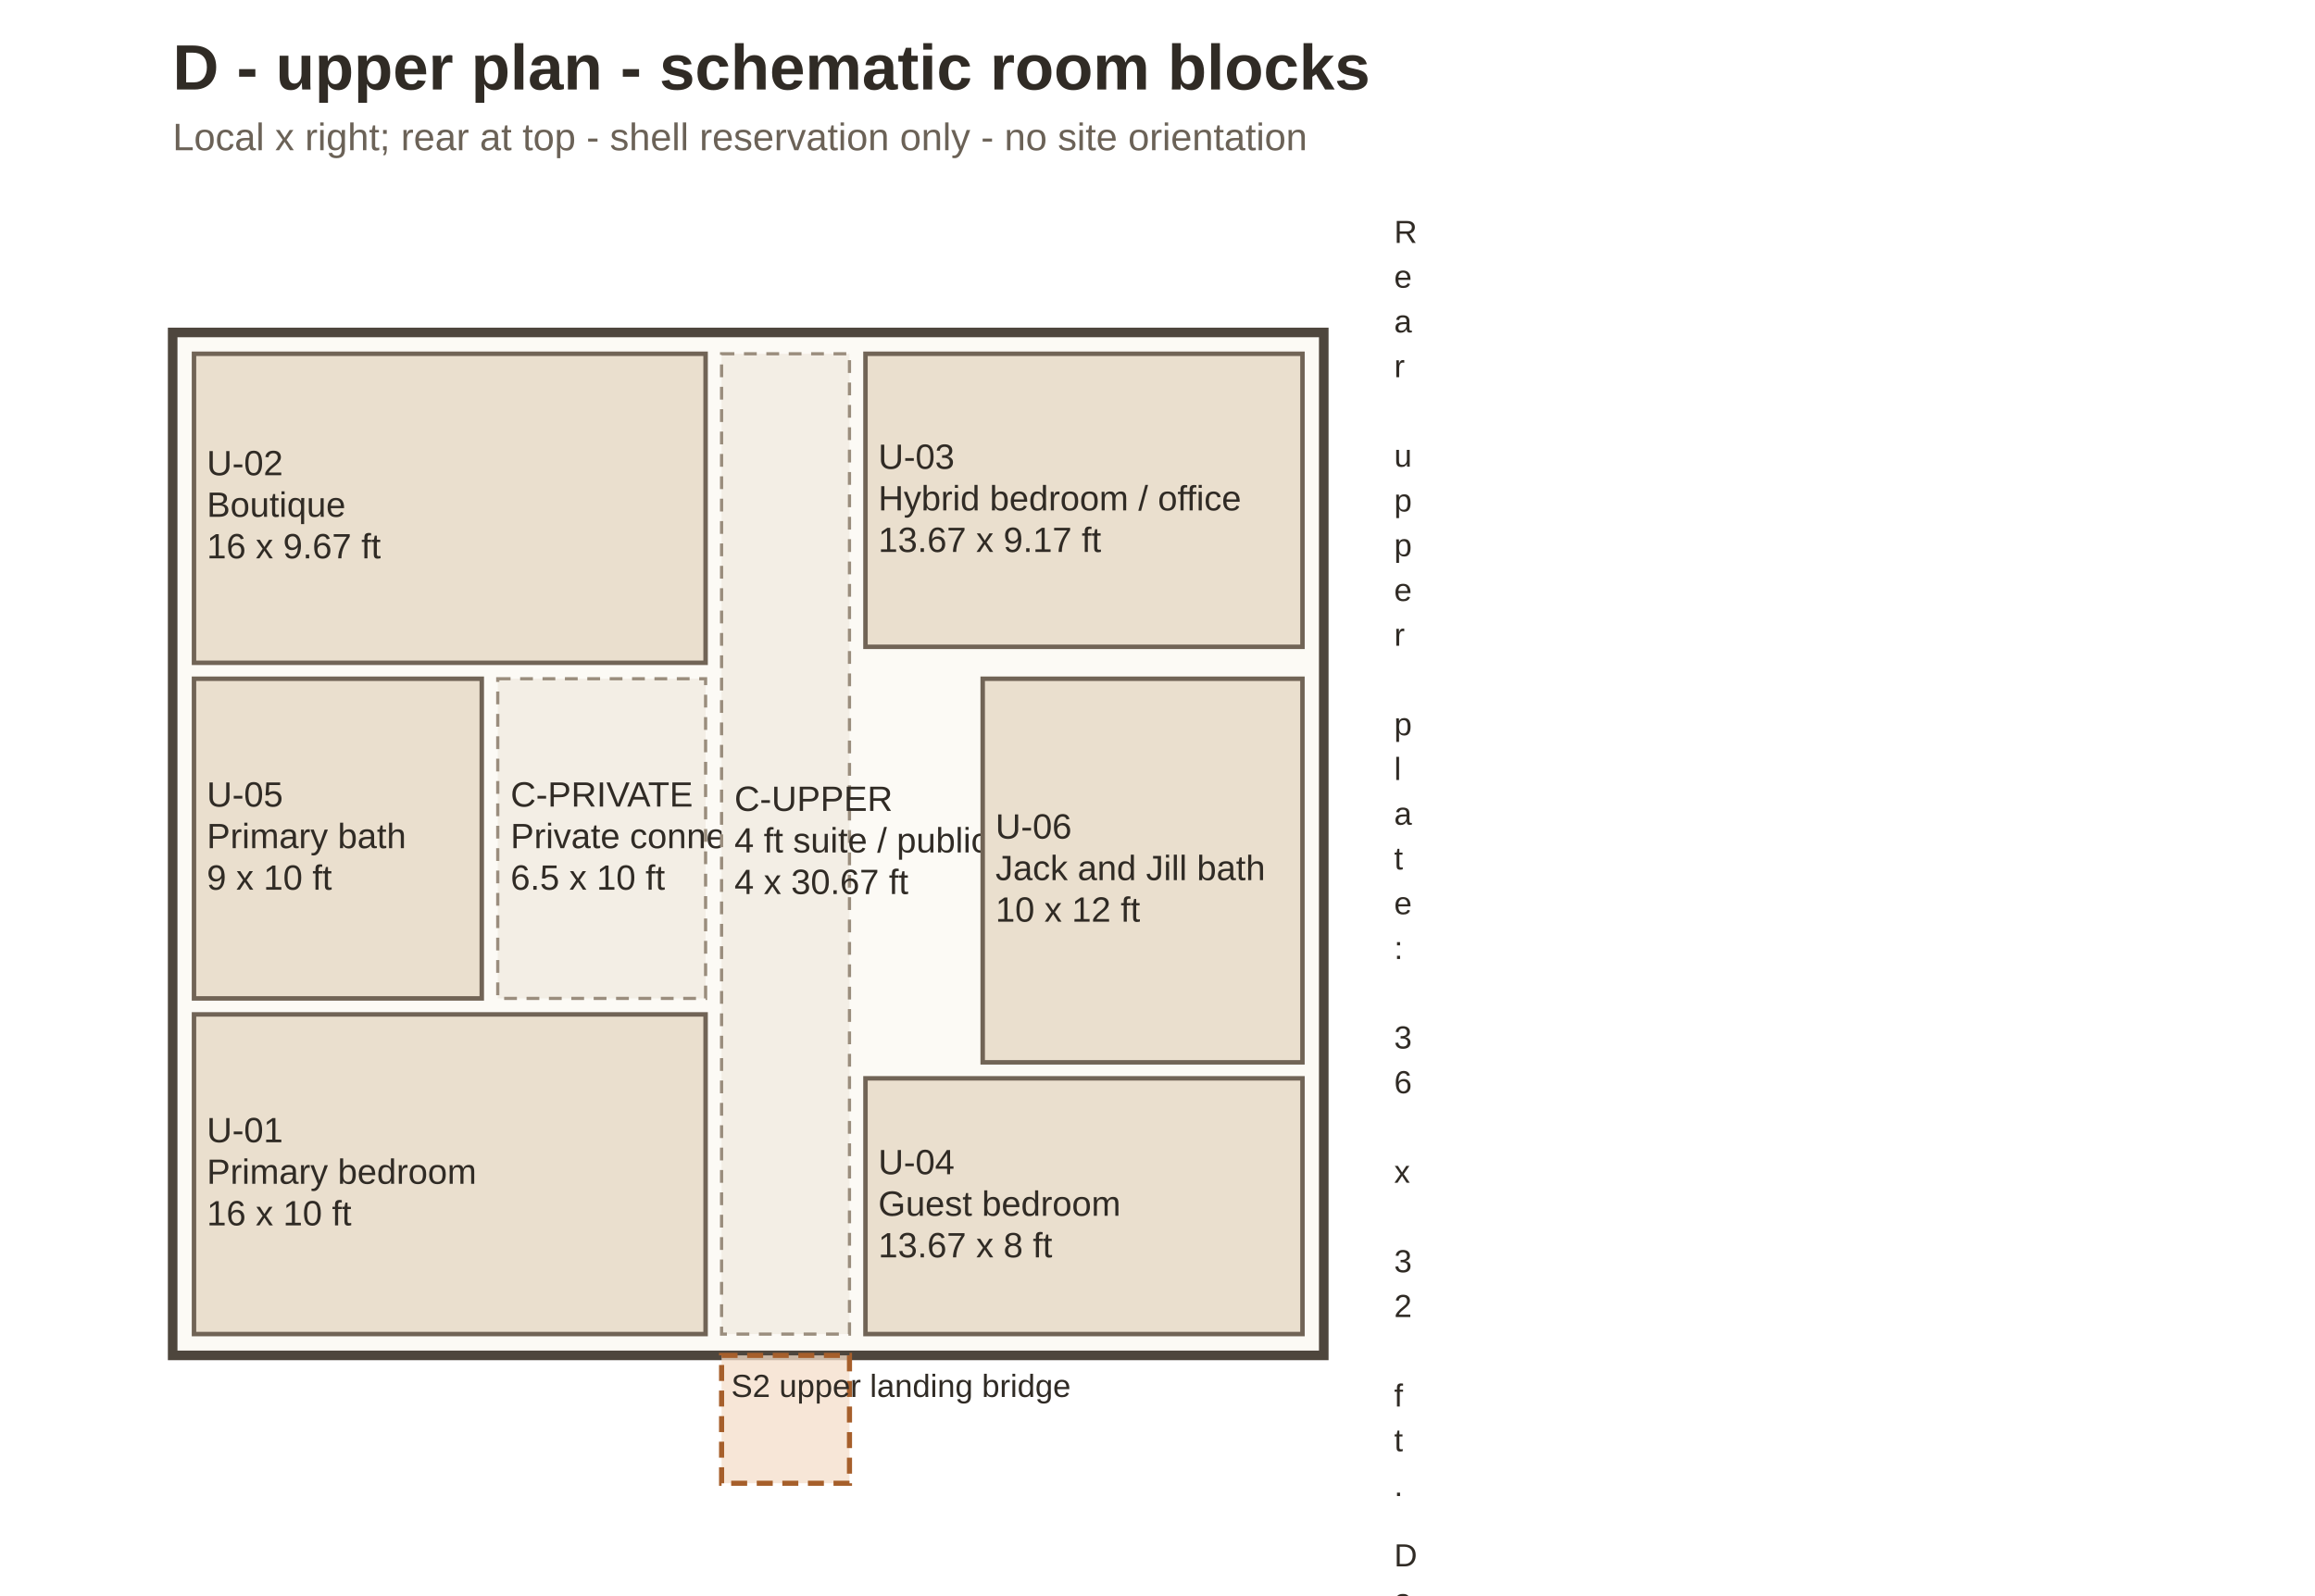
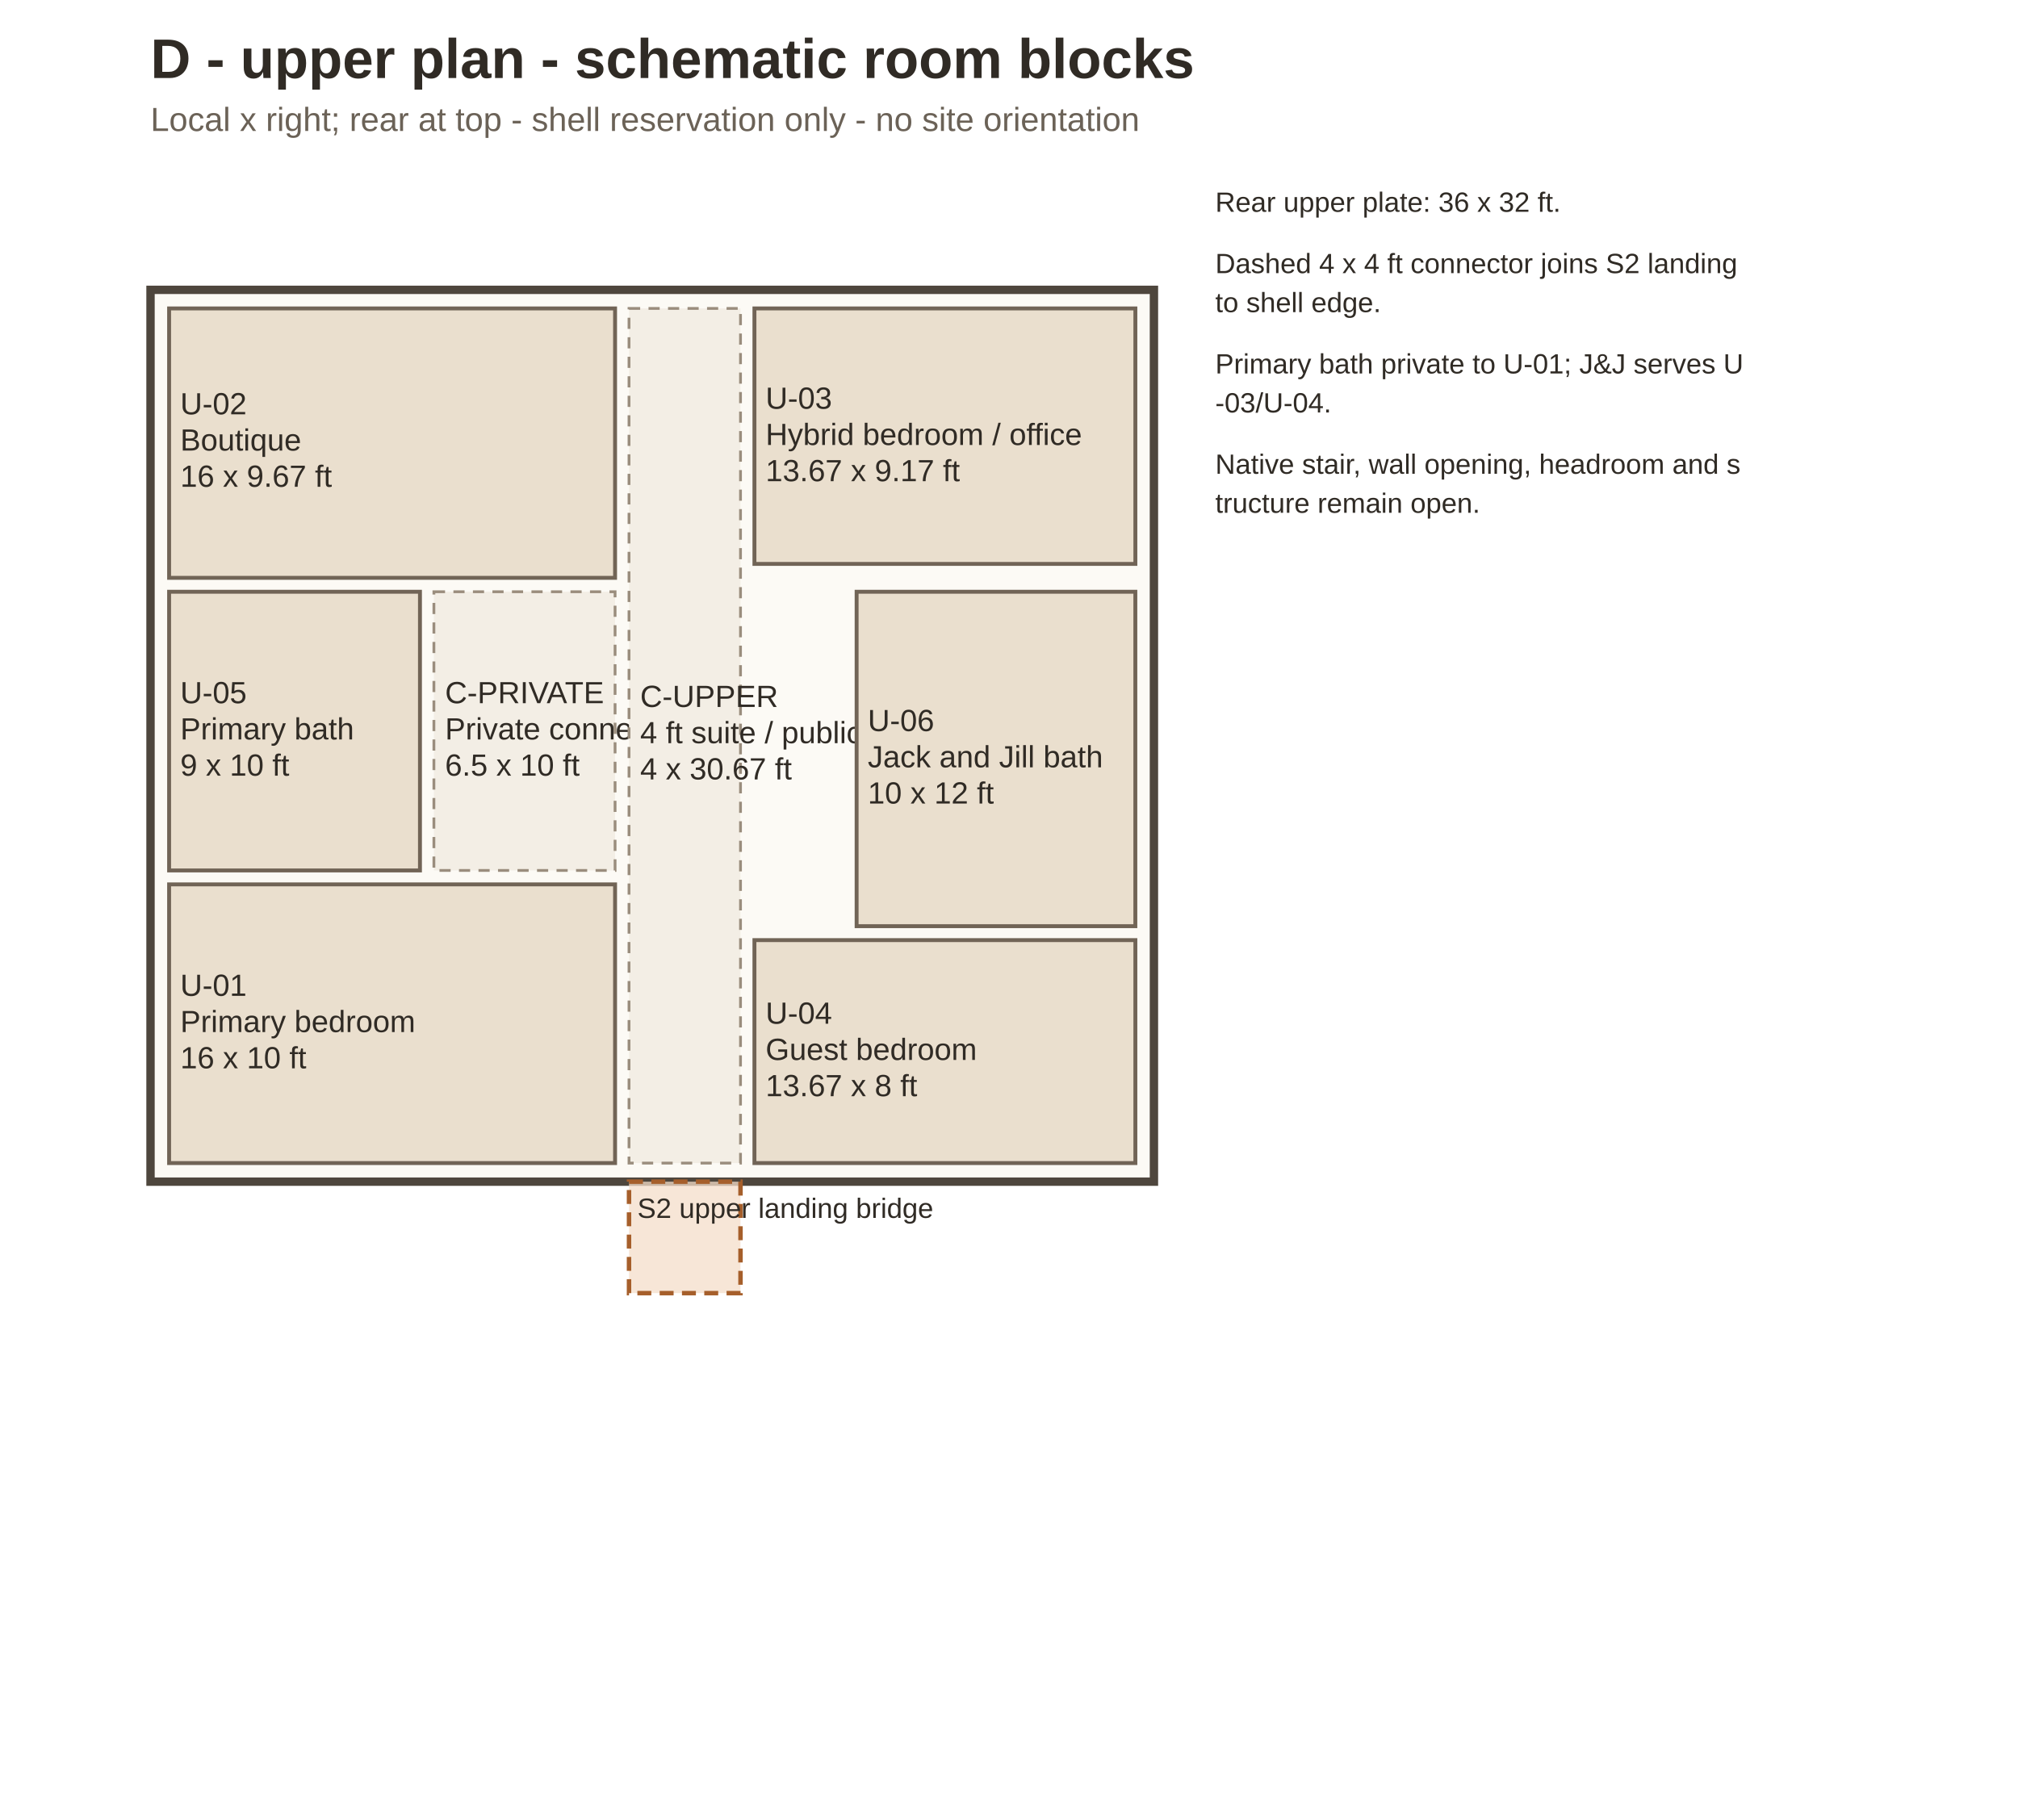
- <svg xmlns="http://www.w3.org/2000/svg" width="724" height="499" viewBox="0 0 724 499">
+ <svg xmlns="http://www.w3.org/2000/svg" width="724" height="653" viewBox="0 0 724 653">
  <style>text{font-family:Arial,sans-serif;fill:#302b25}.title{font-size:20px;font-weight:bold}.label{font-size:11px}.small{font-size:10px}.shell{fill:#fcfaf5;stroke:#4e463d;stroke-width:3}.room{fill:#eadfce;stroke:#716456;stroke-width:1.4}.circulation{fill:#f3eee5;stroke:#9a8d7d;stroke-width:1;stroke-dasharray:4 3}.island{fill:#dce7db;stroke:#667963;stroke-width:1.6;stroke-dasharray:6 3}.core{fill:#f4ddc9;fill-opacity:.75;stroke:#a65f2b;stroke-width:1.6;stroke-dasharray:5 3}.bath-search{fill:#e7e0f2;fill-opacity:.48;stroke:#74519a;stroke-width:2;stroke-dasharray:4 4}.bath-search-selected{fill:#f3e5bd;fill-opacity:.65;stroke:#9c6f1c;stroke-width:2.4;stroke-dasharray:4 4}.bath-search-blocked{fill:#d9665e;fill-opacity:.28;stroke:#a83732;stroke-width:2.4;stroke-dasharray:5 3}.crosslevel{fill:#8998c4;fill-opacity:.2;stroke:#44598d;stroke-width:2;stroke-dasharray:3 2}.header{font-size:12px;fill:#6b6257}</style>
  <text class="title" x="54" y="28">D - upper plan - schematic room blocks</text>
  <text class="header" x="54" y="47">Local x right; rear at top - shell reservation only - no site orientation</text>
  <rect class="shell" x="54" y="104" width="360" height="320" />
  <rect class="room" x="60.67" y="317.33" width="160" height="100" />
  <text class="label" x="64.67" y="357.33">U-01</text>
  <text class="label" x="64.67" y="370.33">Primary bedroom</text>
  <text class="label" x="64.67" y="383.33">16 x 10 ft</text>
  <rect class="room" x="60.67" y="212.33" width="90" height="100" />
  <text class="label" x="64.67" y="252.33">U-05</text>
  <text class="label" x="64.67" y="265.33">Primary bath</text>
  <text class="label" x="64.67" y="278.33">9 x 10 ft</text>
  <rect class="circulation" x="155.67" y="212.33" width="65" height="100" />
  <text class="label" x="159.67" y="252.33">C-PRIVATE</text>
  <text class="label" x="159.67" y="265.33">Private connector</text>
  <text class="label" x="159.67" y="278.33">6.5 x 10 ft</text>
  <rect class="room" x="60.67" y="110.67" width="160" height="96.67" />
  <text class="label" x="64.67" y="148.67">U-02</text>
  <text class="label" x="64.67" y="161.67">Boutique</text>
  <text class="label" x="64.67" y="174.67">16 x 9.67 ft</text>
  <rect class="circulation" x="225.67" y="110.67" width="40" height="306.67" />
  <text class="label" x="229.67" y="253.67">C-UPPER</text>
  <text class="label" x="229.67" y="266.67">4 ft suite / public hall</text>
  <text class="label" x="229.67" y="279.67">4 x 30.67 ft</text>
  <rect class="room" x="270.67" y="337.33" width="136.67" height="80" />
  <text class="label" x="274.67" y="367.33">U-04</text>
  <text class="label" x="274.67" y="380.33">Guest bedroom</text>
  <text class="label" x="274.67" y="393.33">13.67 x 8 ft</text>
  <rect class="room" x="307.33" y="212.33" width="100" height="120" />
  <text class="label" x="311.33" y="262.33">U-06</text>
  <text class="label" x="311.33" y="275.33">Jack and Jill bath</text>
  <text class="label" x="311.33" y="288.33">10 x 12 ft</text>
  <rect class="room" x="270.67" y="110.67" width="136.67" height="91.67" />
  <text class="label" x="274.67" y="146.67">U-03</text>
  <text class="label" x="274.67" y="159.67">Hybrid bedroom / office</text>
  <text class="label" x="274.67" y="172.67">13.67 x 9.17 ft</text>
  <rect class="core" x="225.67" y="424" width="40" height="40" />
  <text class="small" x="228.67" y="437">S2 upper landing bridge</text>
-   <text class="small" x="436" y="76">R</text>
-   <text class="small" x="436" y="90">e</text>
-   <text class="small" x="436" y="104">a</text>
-   <text class="small" x="436" y="118">r</text>
-   <text class="small" x="436" y="132"> </text>
-   <text class="small" x="436" y="146">u</text>
-   <text class="small" x="436" y="160">p</text>
-   <text class="small" x="436" y="174">p</text>
-   <text class="small" x="436" y="188">e</text>
-   <text class="small" x="436" y="202">r</text>
-   <text class="small" x="436" y="216"> </text>
-   <text class="small" x="436" y="230">p</text>
-   <text class="small" x="436" y="244">l</text>
-   <text class="small" x="436" y="258">a</text>
-   <text class="small" x="436" y="272">t</text>
-   <text class="small" x="436" y="286">e</text>
-   <text class="small" x="436" y="300">:</text>
-   <text class="small" x="436" y="314"> </text>
-   <text class="small" x="436" y="328">3</text>
-   <text class="small" x="436" y="342">6</text>
-   <text class="small" x="436" y="356"> </text>
-   <text class="small" x="436" y="370">x</text>
-   <text class="small" x="436" y="384"> </text>
-   <text class="small" x="436" y="398">3</text>
-   <text class="small" x="436" y="412">2</text>
-   <text class="small" x="436" y="426"> </text>
-   <text class="small" x="436" y="440">f</text>
-   <text class="small" x="436" y="454">t</text>
-   <text class="small" x="436" y="468">.</text>
-   <text class="small" x="436" y="490">D</text>
-   <text class="small" x="436" y="504">a</text>
-   <text class="small" x="436" y="518">s</text>
-   <text class="small" x="436" y="532">h</text>
-   <text class="small" x="436" y="546">e</text>
-   <text class="small" x="436" y="560">d</text>
-   <text class="small" x="436" y="574"> </text>
-   <text class="small" x="436" y="588">4</text>
-   <text class="small" x="436" y="602"> </text>
-   <text class="small" x="436" y="616">x</text>
-   <text class="small" x="436" y="630"> </text>
-   <text class="small" x="436" y="644">4</text>
-   <text class="small" x="436" y="658"> </text>
-   <text class="small" x="436" y="672">f</text>
-   <text class="small" x="436" y="686">t</text>
-   <text class="small" x="436" y="700"> </text>
-   <text class="small" x="436" y="714">c</text>
-   <text class="small" x="436" y="728">o</text>
-   <text class="small" x="436" y="742">n</text>
-   <text class="small" x="436" y="756">n</text>
-   <text class="small" x="436" y="770">e</text>
-   <text class="small" x="436" y="784">c</text>
-   <text class="small" x="436" y="798">t</text>
-   <text class="small" x="436" y="812">o</text>
-   <text class="small" x="436" y="826">r</text>
-   <text class="small" x="436" y="840"> </text>
-   <text class="small" x="436" y="854">j</text>
-   <text class="small" x="436" y="868">o</text>
-   <text class="small" x="436" y="882">i</text>
-   <text class="small" x="436" y="896">n</text>
-   <text class="small" x="436" y="910">s</text>
-   <text class="small" x="436" y="924"> </text>
-   <text class="small" x="436" y="938">S</text>
-   <text class="small" x="436" y="952">2</text>
-   <text class="small" x="436" y="966"> </text>
-   <text class="small" x="436" y="980">l</text>
-   <text class="small" x="436" y="994">a</text>
-   <text class="small" x="436" y="1008">n</text>
-   <text class="small" x="436" y="1022">d</text>
-   <text class="small" x="436" y="1036">i</text>
-   <text class="small" x="436" y="1050">n</text>
-   <text class="small" x="436" y="1064">g</text>
-   <text class="small" x="436" y="1078"> </text>
-   <text class="small" x="436" y="1092">t</text>
-   <text class="small" x="436" y="1106">o</text>
-   <text class="small" x="436" y="1120"> </text>
-   <text class="small" x="436" y="1134">s</text>
-   <text class="small" x="436" y="1148">h</text>
-   <text class="small" x="436" y="1162">e</text>
-   <text class="small" x="436" y="1176">l</text>
-   <text class="small" x="436" y="1190">l</text>
-   <text class="small" x="436" y="1204"> </text>
-   <text class="small" x="436" y="1218">e</text>
-   <text class="small" x="436" y="1232">d</text>
-   <text class="small" x="436" y="1246">g</text>
-   <text class="small" x="436" y="1260">e</text>
-   <text class="small" x="436" y="1274">.</text>
-   <text class="small" x="436" y="1296">P</text>
-   <text class="small" x="436" y="1310">r</text>
-   <text class="small" x="436" y="1324">i</text>
-   <text class="small" x="436" y="1338">m</text>
-   <text class="small" x="436" y="1352">a</text>
-   <text class="small" x="436" y="1366">r</text>
-   <text class="small" x="436" y="1380">y</text>
-   <text class="small" x="436" y="1394"> </text>
-   <text class="small" x="436" y="1408">b</text>
-   <text class="small" x="436" y="1422">a</text>
-   <text class="small" x="436" y="1436">t</text>
-   <text class="small" x="436" y="1450">h</text>
-   <text class="small" x="436" y="1464"> </text>
-   <text class="small" x="436" y="1478">p</text>
-   <text class="small" x="436" y="1492">r</text>
-   <text class="small" x="436" y="1506">i</text>
-   <text class="small" x="436" y="1520">v</text>
-   <text class="small" x="436" y="1534">a</text>
-   <text class="small" x="436" y="1548">t</text>
-   <text class="small" x="436" y="1562">e</text>
-   <text class="small" x="436" y="1576"> </text>
-   <text class="small" x="436" y="1590">t</text>
-   <text class="small" x="436" y="1604">o</text>
-   <text class="small" x="436" y="1618"> </text>
-   <text class="small" x="436" y="1632">U</text>
-   <text class="small" x="436" y="1646">-</text>
-   <text class="small" x="436" y="1660">0</text>
-   <text class="small" x="436" y="1674">1</text>
-   <text class="small" x="436" y="1688">;</text>
-   <text class="small" x="436" y="1702"> </text>
-   <text class="small" x="436" y="1716">J</text>
-   <text class="small" x="436" y="1730">&amp;</text>
-   <text class="small" x="436" y="1744">J</text>
-   <text class="small" x="436" y="1758"> </text>
-   <text class="small" x="436" y="1772">s</text>
-   <text class="small" x="436" y="1786">e</text>
-   <text class="small" x="436" y="1800">r</text>
-   <text class="small" x="436" y="1814">v</text>
-   <text class="small" x="436" y="1828">e</text>
-   <text class="small" x="436" y="1842">s</text>
-   <text class="small" x="436" y="1856"> </text>
-   <text class="small" x="436" y="1870">U</text>
-   <text class="small" x="436" y="1884">-</text>
-   <text class="small" x="436" y="1898">0</text>
-   <text class="small" x="436" y="1912">3</text>
-   <text class="small" x="436" y="1926">/</text>
-   <text class="small" x="436" y="1940">U</text>
-   <text class="small" x="436" y="1954">-</text>
-   <text class="small" x="436" y="1968">0</text>
-   <text class="small" x="436" y="1982">4</text>
-   <text class="small" x="436" y="1996">.</text>
-   <text class="small" x="436" y="2018">N</text>
-   <text class="small" x="436" y="2032">a</text>
-   <text class="small" x="436" y="2046">t</text>
-   <text class="small" x="436" y="2060">i</text>
-   <text class="small" x="436" y="2074">v</text>
-   <text class="small" x="436" y="2088">e</text>
-   <text class="small" x="436" y="2102"> </text>
-   <text class="small" x="436" y="2116">s</text>
-   <text class="small" x="436" y="2130">t</text>
-   <text class="small" x="436" y="2144">a</text>
-   <text class="small" x="436" y="2158">i</text>
-   <text class="small" x="436" y="2172">r</text>
-   <text class="small" x="436" y="2186">,</text>
-   <text class="small" x="436" y="2200"> </text>
-   <text class="small" x="436" y="2214">w</text>
-   <text class="small" x="436" y="2228">a</text>
-   <text class="small" x="436" y="2242">l</text>
-   <text class="small" x="436" y="2256">l</text>
-   <text class="small" x="436" y="2270"> </text>
-   <text class="small" x="436" y="2284">o</text>
-   <text class="small" x="436" y="2298">p</text>
-   <text class="small" x="436" y="2312">e</text>
-   <text class="small" x="436" y="2326">n</text>
-   <text class="small" x="436" y="2340">i</text>
-   <text class="small" x="436" y="2354">n</text>
-   <text class="small" x="436" y="2368">g</text>
-   <text class="small" x="436" y="2382">,</text>
-   <text class="small" x="436" y="2396"> </text>
-   <text class="small" x="436" y="2410">h</text>
-   <text class="small" x="436" y="2424">e</text>
-   <text class="small" x="436" y="2438">a</text>
-   <text class="small" x="436" y="2452">d</text>
-   <text class="small" x="436" y="2466">r</text>
-   <text class="small" x="436" y="2480">o</text>
-   <text class="small" x="436" y="2494">o</text>
-   <text class="small" x="436" y="2508">m</text>
-   <text class="small" x="436" y="2522"> </text>
-   <text class="small" x="436" y="2536">a</text>
-   <text class="small" x="436" y="2550">n</text>
-   <text class="small" x="436" y="2564">d</text>
-   <text class="small" x="436" y="2578"> </text>
-   <text class="small" x="436" y="2592">s</text>
-   <text class="small" x="436" y="2606">t</text>
-   <text class="small" x="436" y="2620">r</text>
-   <text class="small" x="436" y="2634">u</text>
-   <text class="small" x="436" y="2648">c</text>
-   <text class="small" x="436" y="2662">t</text>
-   <text class="small" x="436" y="2676">u</text>
-   <text class="small" x="436" y="2690">r</text>
-   <text class="small" x="436" y="2704">e</text>
-   <text class="small" x="436" y="2718"> </text>
-   <text class="small" x="436" y="2732">r</text>
-   <text class="small" x="436" y="2746">e</text>
-   <text class="small" x="436" y="2760">m</text>
-   <text class="small" x="436" y="2774">a</text>
-   <text class="small" x="436" y="2788">i</text>
-   <text class="small" x="436" y="2802">n</text>
-   <text class="small" x="436" y="2816"> </text>
-   <text class="small" x="436" y="2830">o</text>
-   <text class="small" x="436" y="2844">p</text>
-   <text class="small" x="436" y="2858">e</text>
-   <text class="small" x="436" y="2872">n</text>
-   <text class="small" x="436" y="2886">.</text>
+   <text class="small" x="436" y="76">Rear upper plate: 36 x 32 ft.</text>
+   <text class="small" x="436" y="98">Dashed 4 x 4 ft connector joins S2 landing</text>
+   <text class="small" x="436" y="112"> to shell edge.</text>
+   <text class="small" x="436" y="134">Primary bath private to U-01; J&amp;J serves U</text>
+   <text class="small" x="436" y="148">-03/U-04.</text>
+   <text class="small" x="436" y="170">Native stair, wall opening, headroom and s</text>
+   <text class="small" x="436" y="184">tructure remain open.</text>
</svg>
